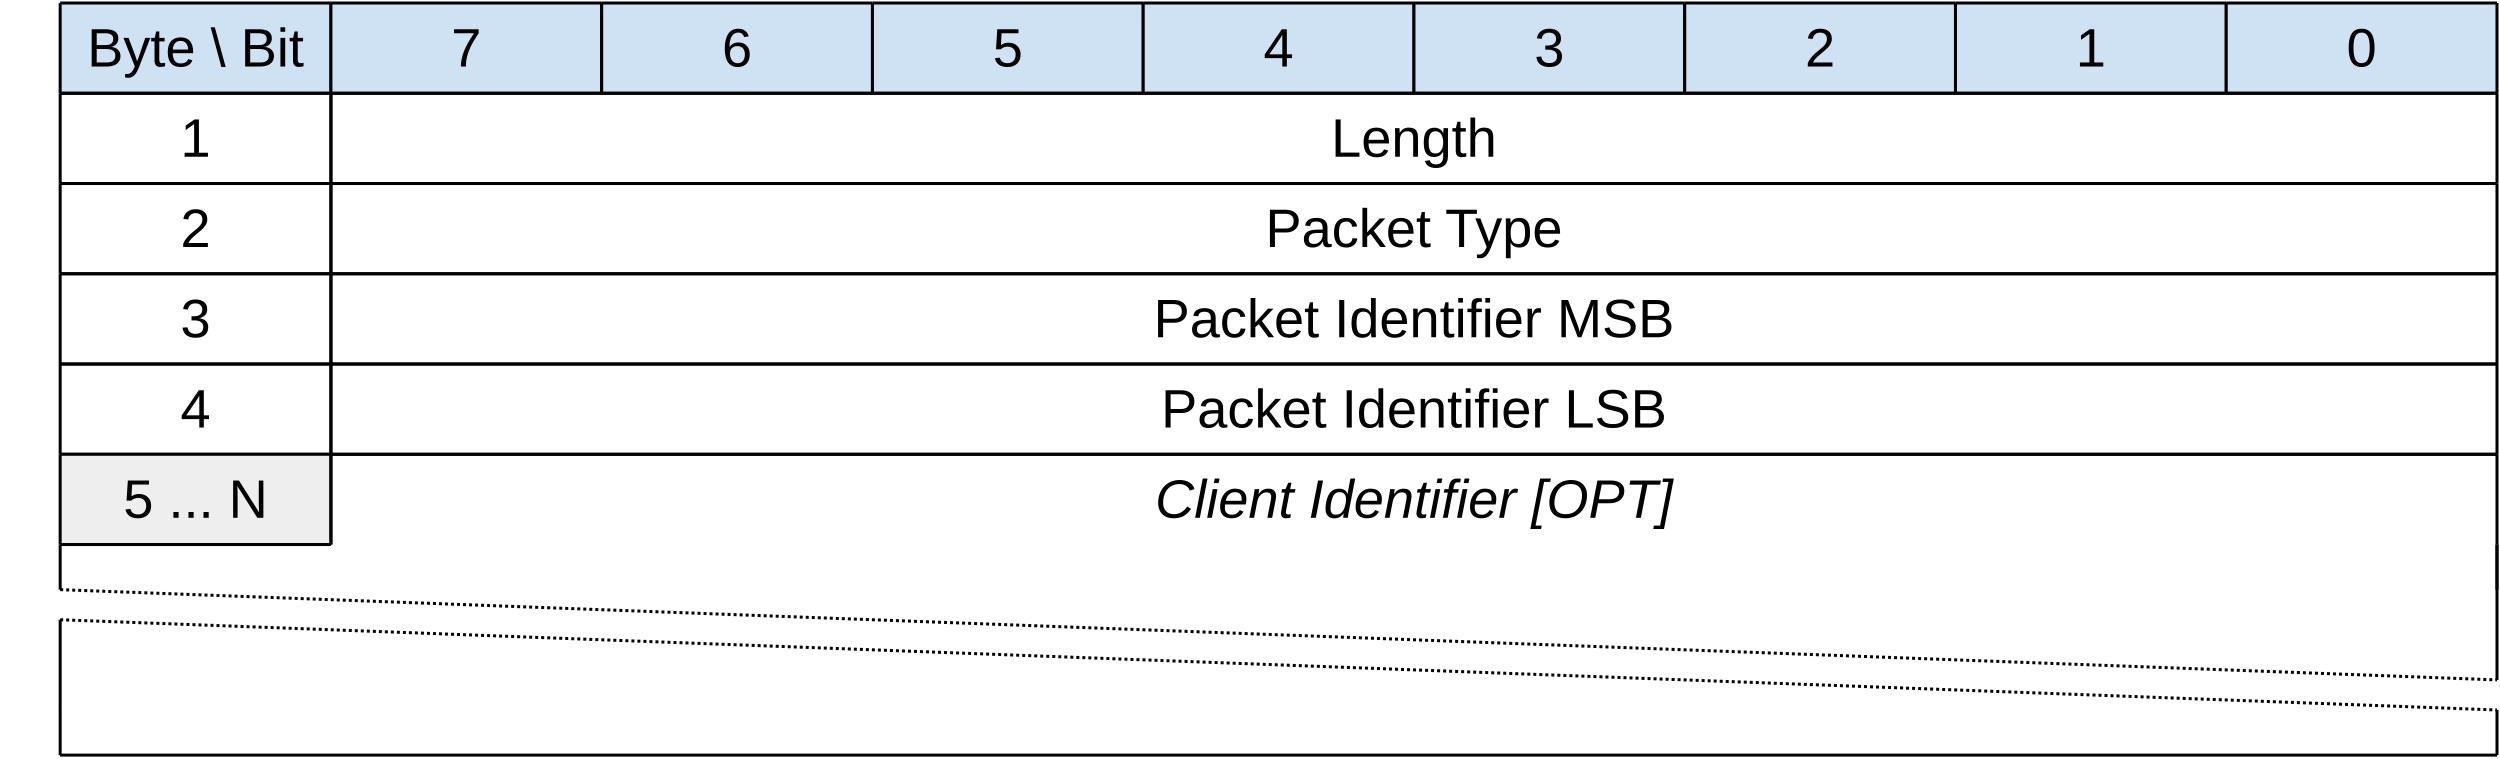
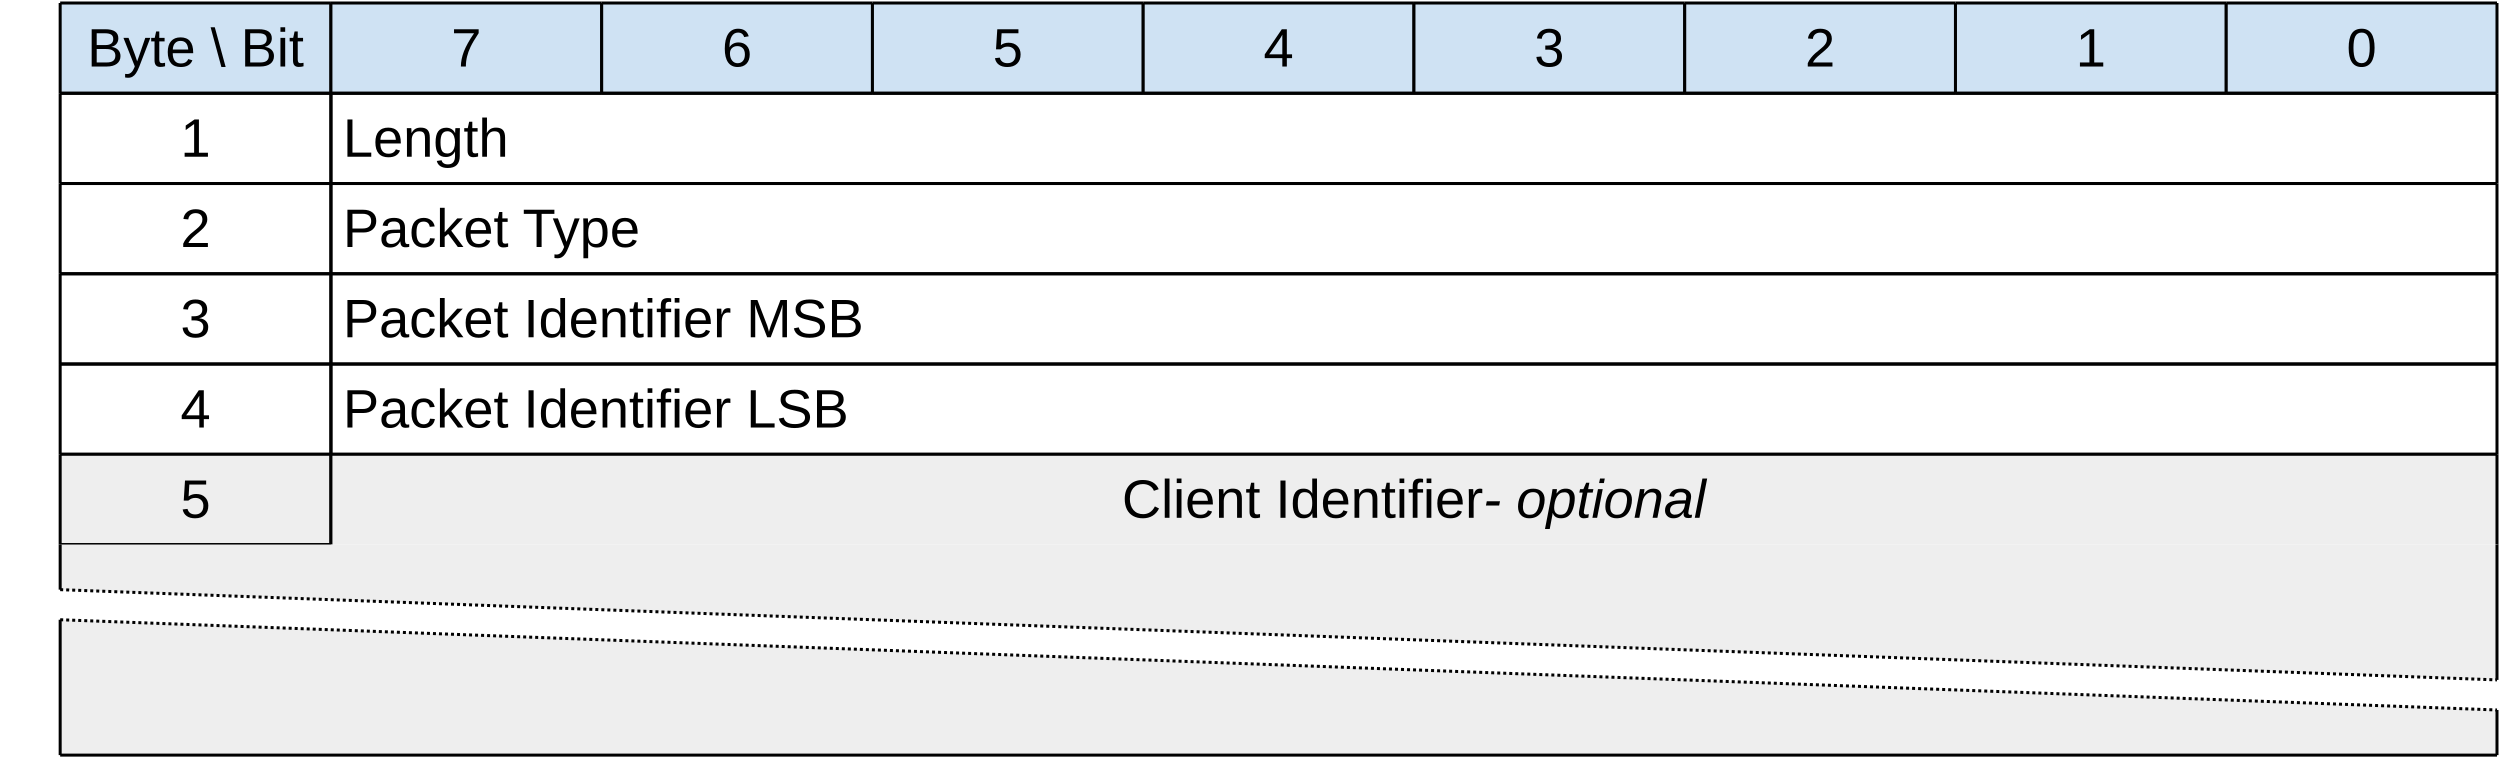
<svg xmlns="http://www.w3.org/2000/svg" version="1.0" width="831" height="252" viewBox="0 0 831 252">
  <rect x="20" y="1" height="30" width="90" fill="#cfe2f3" />
  <line x1="20" y1="1" x2="110" y2="1" stroke="#000000" stroke-width="1" />
  <line x1="20" y1="31" x2="110" y2="31" stroke="#000000" stroke-width="1" />
  <line x1="110" y1="1" x2="110" y2="31" stroke="#000000" stroke-width="1" />
  <line x1="20" y1="1" x2="20" y2="31" stroke="#000000" stroke-width="1" />
  <text font-size="18" font-family="Arial" x="65" y="17" text-anchor="middle" dominant-baseline="middle">Byte \ Bit</text>
  <rect x="110" y="1" height="30" width="90" fill="#cfe2f3" />
  <line x1="110" y1="1" x2="200" y2="1" stroke="#000000" stroke-width="1" />
  <line x1="110" y1="31" x2="200" y2="31" stroke="#000000" stroke-width="1" />
  <line x1="200" y1="1" x2="200" y2="31" stroke="#000000" stroke-width="1" />
  <line x1="110" y1="1" x2="110" y2="31" stroke="#000000" stroke-width="1" />
  <text font-size="18" font-family="Arial" x="155" y="17" text-anchor="middle" dominant-baseline="middle">7</text>
  <rect x="200" y="1" height="30" width="90" fill="#cfe2f3" />
  <line x1="200" y1="1" x2="290" y2="1" stroke="#000000" stroke-width="1" />
  <line x1="200" y1="31" x2="290" y2="31" stroke="#000000" stroke-width="1" />
  <line x1="290" y1="1" x2="290" y2="31" stroke="#000000" stroke-width="1" />
  <line x1="200" y1="1" x2="200" y2="31" stroke="#000000" stroke-width="1" />
  <text font-size="18" font-family="Arial" x="245" y="17" text-anchor="middle" dominant-baseline="middle">6</text>
  <rect x="290" y="1" height="30" width="90" fill="#cfe2f3" />
  <line x1="290" y1="1" x2="380" y2="1" stroke="#000000" stroke-width="1" />
  <line x1="290" y1="31" x2="380" y2="31" stroke="#000000" stroke-width="1" />
  <line x1="380" y1="1" x2="380" y2="31" stroke="#000000" stroke-width="1" />
  <line x1="290" y1="1" x2="290" y2="31" stroke="#000000" stroke-width="1" />
  <text font-size="18" font-family="Arial" x="335" y="17" text-anchor="middle" dominant-baseline="middle">5</text>
  <rect x="380" y="1" height="30" width="90" fill="#cfe2f3" />
  <line x1="380" y1="1" x2="470" y2="1" stroke="#000000" stroke-width="1" />
  <line x1="380" y1="31" x2="470" y2="31" stroke="#000000" stroke-width="1" />
  <line x1="470" y1="1" x2="470" y2="31" stroke="#000000" stroke-width="1" />
  <line x1="380" y1="1" x2="380" y2="31" stroke="#000000" stroke-width="1" />
  <text font-size="18" font-family="Arial" x="425" y="17" text-anchor="middle" dominant-baseline="middle">4</text>
  <rect x="470" y="1" height="30" width="90" fill="#cfe2f3" />
  <line x1="470" y1="1" x2="560" y2="1" stroke="#000000" stroke-width="1" />
  <line x1="470" y1="31" x2="560" y2="31" stroke="#000000" stroke-width="1" />
  <line x1="560" y1="1" x2="560" y2="31" stroke="#000000" stroke-width="1" />
  <line x1="470" y1="1" x2="470" y2="31" stroke="#000000" stroke-width="1" />
  <text font-size="18" font-family="Arial" x="515" y="17" text-anchor="middle" dominant-baseline="middle">3</text>
  <rect x="560" y="1" height="30" width="90" fill="#cfe2f3" />
  <line x1="560" y1="1" x2="650" y2="1" stroke="#000000" stroke-width="1" />
  <line x1="560" y1="31" x2="650" y2="31" stroke="#000000" stroke-width="1" />
  <line x1="650" y1="1" x2="650" y2="31" stroke="#000000" stroke-width="1" />
  <line x1="560" y1="1" x2="560" y2="31" stroke="#000000" stroke-width="1" />
  <text font-size="18" font-family="Arial" x="605" y="17" text-anchor="middle" dominant-baseline="middle">2</text>
  <rect x="650" y="1" height="30" width="90" fill="#cfe2f3" />
  <line x1="650" y1="1" x2="740" y2="1" stroke="#000000" stroke-width="1" />
  <line x1="650" y1="31" x2="740" y2="31" stroke="#000000" stroke-width="1" />
  <line x1="740" y1="1" x2="740" y2="31" stroke="#000000" stroke-width="1" />
  <line x1="650" y1="1" x2="650" y2="31" stroke="#000000" stroke-width="1" />
  <text font-size="18" font-family="Arial" x="695" y="17" text-anchor="middle" dominant-baseline="middle">1</text>
  <rect x="740" y="1" height="30" width="90" fill="#cfe2f3" />
  <line x1="740" y1="1" x2="830" y2="1" stroke="#000000" stroke-width="1" />
  <line x1="740" y1="31" x2="830" y2="31" stroke="#000000" stroke-width="1" />
  <line x1="830" y1="1" x2="830" y2="31" stroke="#000000" stroke-width="1" />
  <line x1="740" y1="1" x2="740" y2="31" stroke="#000000" stroke-width="1" />
  <text font-size="18" font-family="Arial" x="785" y="17" text-anchor="middle" dominant-baseline="middle">0</text>
  <text font-size="18" font-family="Arial" x="15" y="16" text-anchor="end"> </text>
  <text font-size="18" font-family="Arial" x="15" y="46" text-anchor="end"> </text>
  <line x1="20" y1="31" x2="110" y2="31" stroke="#000000" stroke-width="1" />
  <line x1="20" y1="61" x2="110" y2="61" stroke="#000000" stroke-width="1" />
  <line x1="110" y1="31" x2="110" y2="61" stroke="#000000" stroke-width="1" />
  <line x1="20" y1="31" x2="20" y2="61" stroke="#000000" stroke-width="1" />
  <text font-size="18" font-family="Arial" x="65" y="47" text-anchor="middle" dominant-baseline="middle">1</text>
  <line x1="110" y1="31" x2="830" y2="31" stroke="#000000" stroke-width="1" />
  <line x1="110" y1="61" x2="830" y2="61" stroke="#000000" stroke-width="1" />
  <line x1="830" y1="31" x2="830" y2="61" stroke="#000000" stroke-width="1" />
  <line x1="110" y1="31" x2="110" y2="61" stroke="#000000" stroke-width="1" />
-   <text font-size="18" font-family="Arial" x="470" y="47" text-anchor="middle" dominant-baseline="middle">Length</text>
+   <text font-size="18" font-family="Arial" x="114" y="47" text-anchor="start" dominant-baseline="middle">Length</text>
  <text font-size="18" font-family="Arial" x="15" y="76" text-anchor="end"> </text>
  <line x1="20" y1="61" x2="110" y2="61" stroke="#000000" stroke-width="1" />
  <line x1="20" y1="91" x2="110" y2="91" stroke="#000000" stroke-width="1" />
  <line x1="110" y1="61" x2="110" y2="91" stroke="#000000" stroke-width="1" />
  <line x1="20" y1="61" x2="20" y2="91" stroke="#000000" stroke-width="1" />
  <text font-size="18" font-family="Arial" x="65" y="77" text-anchor="middle" dominant-baseline="middle">2</text>
  <line x1="110" y1="61" x2="830" y2="61" stroke="#000000" stroke-width="1" />
  <line x1="110" y1="91" x2="830" y2="91" stroke="#000000" stroke-width="1" />
  <line x1="830" y1="61" x2="830" y2="91" stroke="#000000" stroke-width="1" />
  <line x1="110" y1="61" x2="110" y2="91" stroke="#000000" stroke-width="1" />
-   <text font-size="18" font-family="Arial" x="470" y="77" text-anchor="middle" dominant-baseline="middle">Packet Type</text>
+   <text font-size="18" font-family="Arial" x="114" y="77" text-anchor="start" dominant-baseline="middle">Packet Type</text>
  <text font-size="18" font-family="Arial" x="15" y="106" text-anchor="end"> </text>
  <line x1="20" y1="91" x2="110" y2="91" stroke="#000000" stroke-width="1" />
  <line x1="20" y1="121" x2="110" y2="121" stroke="#000000" stroke-width="1" />
  <line x1="110" y1="91" x2="110" y2="121" stroke="#000000" stroke-width="1" />
  <line x1="20" y1="91" x2="20" y2="121" stroke="#000000" stroke-width="1" />
  <text font-size="18" font-family="Arial" x="65" y="107" text-anchor="middle" dominant-baseline="middle">3</text>
  <line x1="110" y1="91" x2="830" y2="91" stroke="#000000" stroke-width="1" />
  <line x1="110" y1="121" x2="830" y2="121" stroke="#000000" stroke-width="1" />
  <line x1="830" y1="91" x2="830" y2="121" stroke="#000000" stroke-width="1" />
  <line x1="110" y1="91" x2="110" y2="121" stroke="#000000" stroke-width="1" />
-   <text font-size="18" font-family="Arial" x="470" y="107" text-anchor="middle" dominant-baseline="middle">Packet Identifier MSB</text>
+   <text font-size="18" font-family="Arial" x="114" y="107" text-anchor="start" dominant-baseline="middle">Packet Identifier MSB</text>
  <text font-size="18" font-family="Arial" x="15" y="136" text-anchor="end"> </text>
  <line x1="20" y1="121" x2="110" y2="121" stroke="#000000" stroke-width="1" />
  <line x1="20" y1="151" x2="110" y2="151" stroke="#000000" stroke-width="1" />
  <line x1="110" y1="121" x2="110" y2="151" stroke="#000000" stroke-width="1" />
  <line x1="20" y1="121" x2="20" y2="151" stroke="#000000" stroke-width="1" />
  <text font-size="18" font-family="Arial" x="65" y="137" text-anchor="middle" dominant-baseline="middle">4</text>
  <line x1="110" y1="121" x2="830" y2="121" stroke="#000000" stroke-width="1" />
  <line x1="110" y1="151" x2="830" y2="151" stroke="#000000" stroke-width="1" />
  <line x1="830" y1="121" x2="830" y2="151" stroke="#000000" stroke-width="1" />
  <line x1="110" y1="121" x2="110" y2="151" stroke="#000000" stroke-width="1" />
-   <text font-size="18" font-family="Arial" x="470" y="137" text-anchor="middle" dominant-baseline="middle">Packet Identifier LSB</text>
+   <text font-size="18" font-family="Arial" x="114" y="137" text-anchor="start" dominant-baseline="middle">Packet Identifier LSB</text>
  <text font-size="18" font-family="Arial" x="15" y="166" text-anchor="end"> </text>
  <rect x="20" y="151" height="30" width="90" fill="#eeeeee" />
  <line x1="20" y1="151" x2="110" y2="151" stroke="#000000" stroke-width="1" />
  <line x1="20" y1="181" x2="110" y2="181" stroke="#000000" stroke-width="1" />
  <line x1="110" y1="151" x2="110" y2="181" stroke="#000000" stroke-width="1" />
  <line x1="20" y1="151" x2="20" y2="181" stroke="#000000" stroke-width="1" />
-   <text font-size="18" font-family="Arial" x="65" y="167" text-anchor="middle" dominant-baseline="middle">5 ... N</text>
+   <text font-size="18" font-family="Arial" x="65" y="167" text-anchor="middle" dominant-baseline="middle">5</text>
+   <rect x="110" y="151" height="30" width="720" fill="#eeeeee" />
  <line x1="110" y1="151" x2="830" y2="151" stroke="#000000" stroke-width="1" />
  <line x1="830" y1="151" x2="830" y2="181" stroke="#000000" stroke-width="1" />
  <line x1="110" y1="151" x2="110" y2="181" stroke="#000000" stroke-width="1" />
-   <text font-style="italic" font-size="18" font-family="Arial" x="470" y="167" text-anchor="middle" dominant-baseline="middle">Client Identifier [OPT]</text>
+   <text font-size="18" font-family="Arial" x="470" y="167" text-anchor="middle" dominant-baseline="middle">Client Identifier<tspan font-style="italic" font-size="18" font-family="Arial" dominant-baseline="middle"> - optional</tspan>
+   </text>
  <text font-size="18" font-family="Arial" x="15" y="196" text-anchor="end"> </text>
+   <polygon points=" 20,181 830,181 830,226 20,196" fill="#eeeeee" />
  <line x1="20" y1="181" x2="20" y2="196" stroke="#000000" stroke-width="1" />
-   <line x1="830" y1="181" x2="830" y2="196" stroke="#000000" stroke-width="1" />
+   <line x1="830" y1="181" x2="830" y2="226" stroke="#000000" stroke-width="1" />
  <line stroke-dasharray="1,1" x1="20" y1="196" x2="830" y2="226" stroke="#000000" stroke-width="1" />
-   <line x1="830" y1="181" x2="830" y2="226" stroke="#000000" stroke-width="1" />
+   <polygon points=" 20,206 830,236 830,251 20,251" fill="#eeeeee" />
+   <line x1="20" y1="206" x2="20" y2="251" stroke="#000000" stroke-width="1" />
+   <line x1="830" y1="236" x2="830" y2="251" stroke="#000000" stroke-width="1" />
  <line stroke-dasharray="1,1" x1="20" y1="206" x2="830" y2="236" stroke="#000000" stroke-width="1" />
-   <line x1="20" y1="206" x2="20" y2="236" stroke="#000000" stroke-width="1" />
-   <line x1="20" y1="236" x2="20" y2="251" stroke="#000000" stroke-width="1" />
-   <line x1="830" y1="236" x2="830" y2="251" stroke="#000000" stroke-width="1" />
  <text font-size="18" font-family="Arial" x="15" y="266" text-anchor="end"> </text>
  <line x1="20" y1="251" x2="830" y2="251" stroke="#000000" stroke-width="1" />
</svg>
